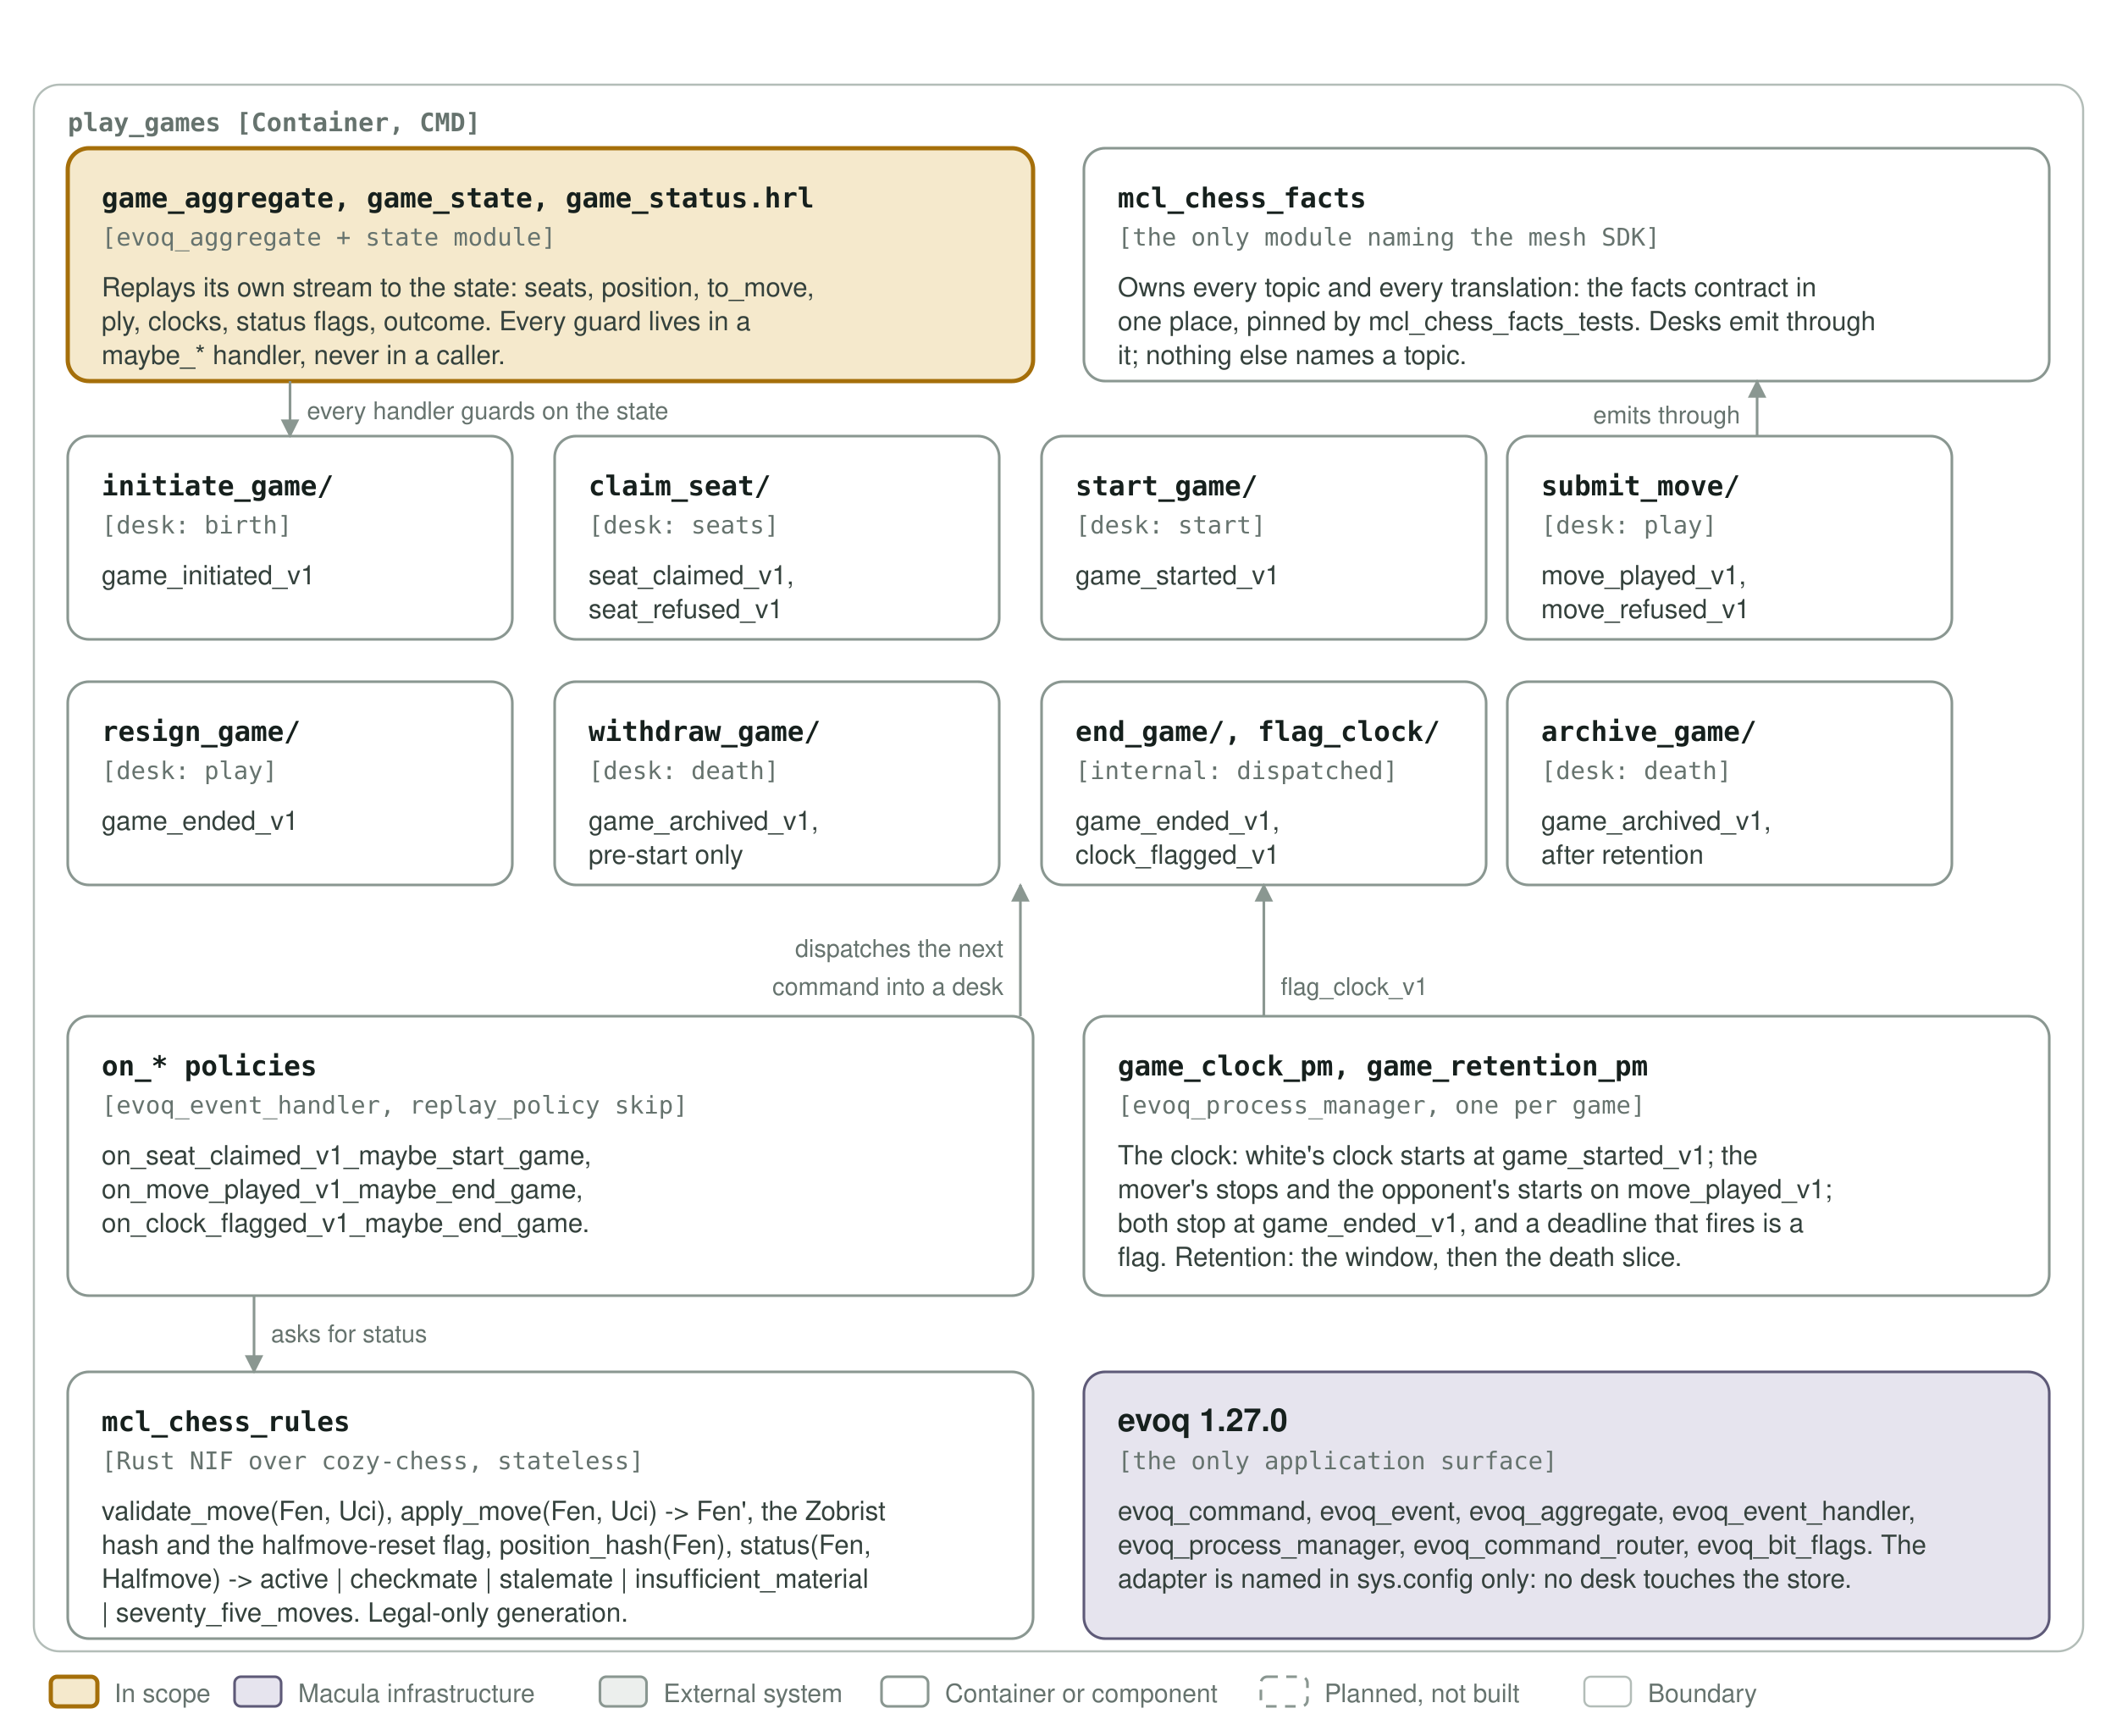
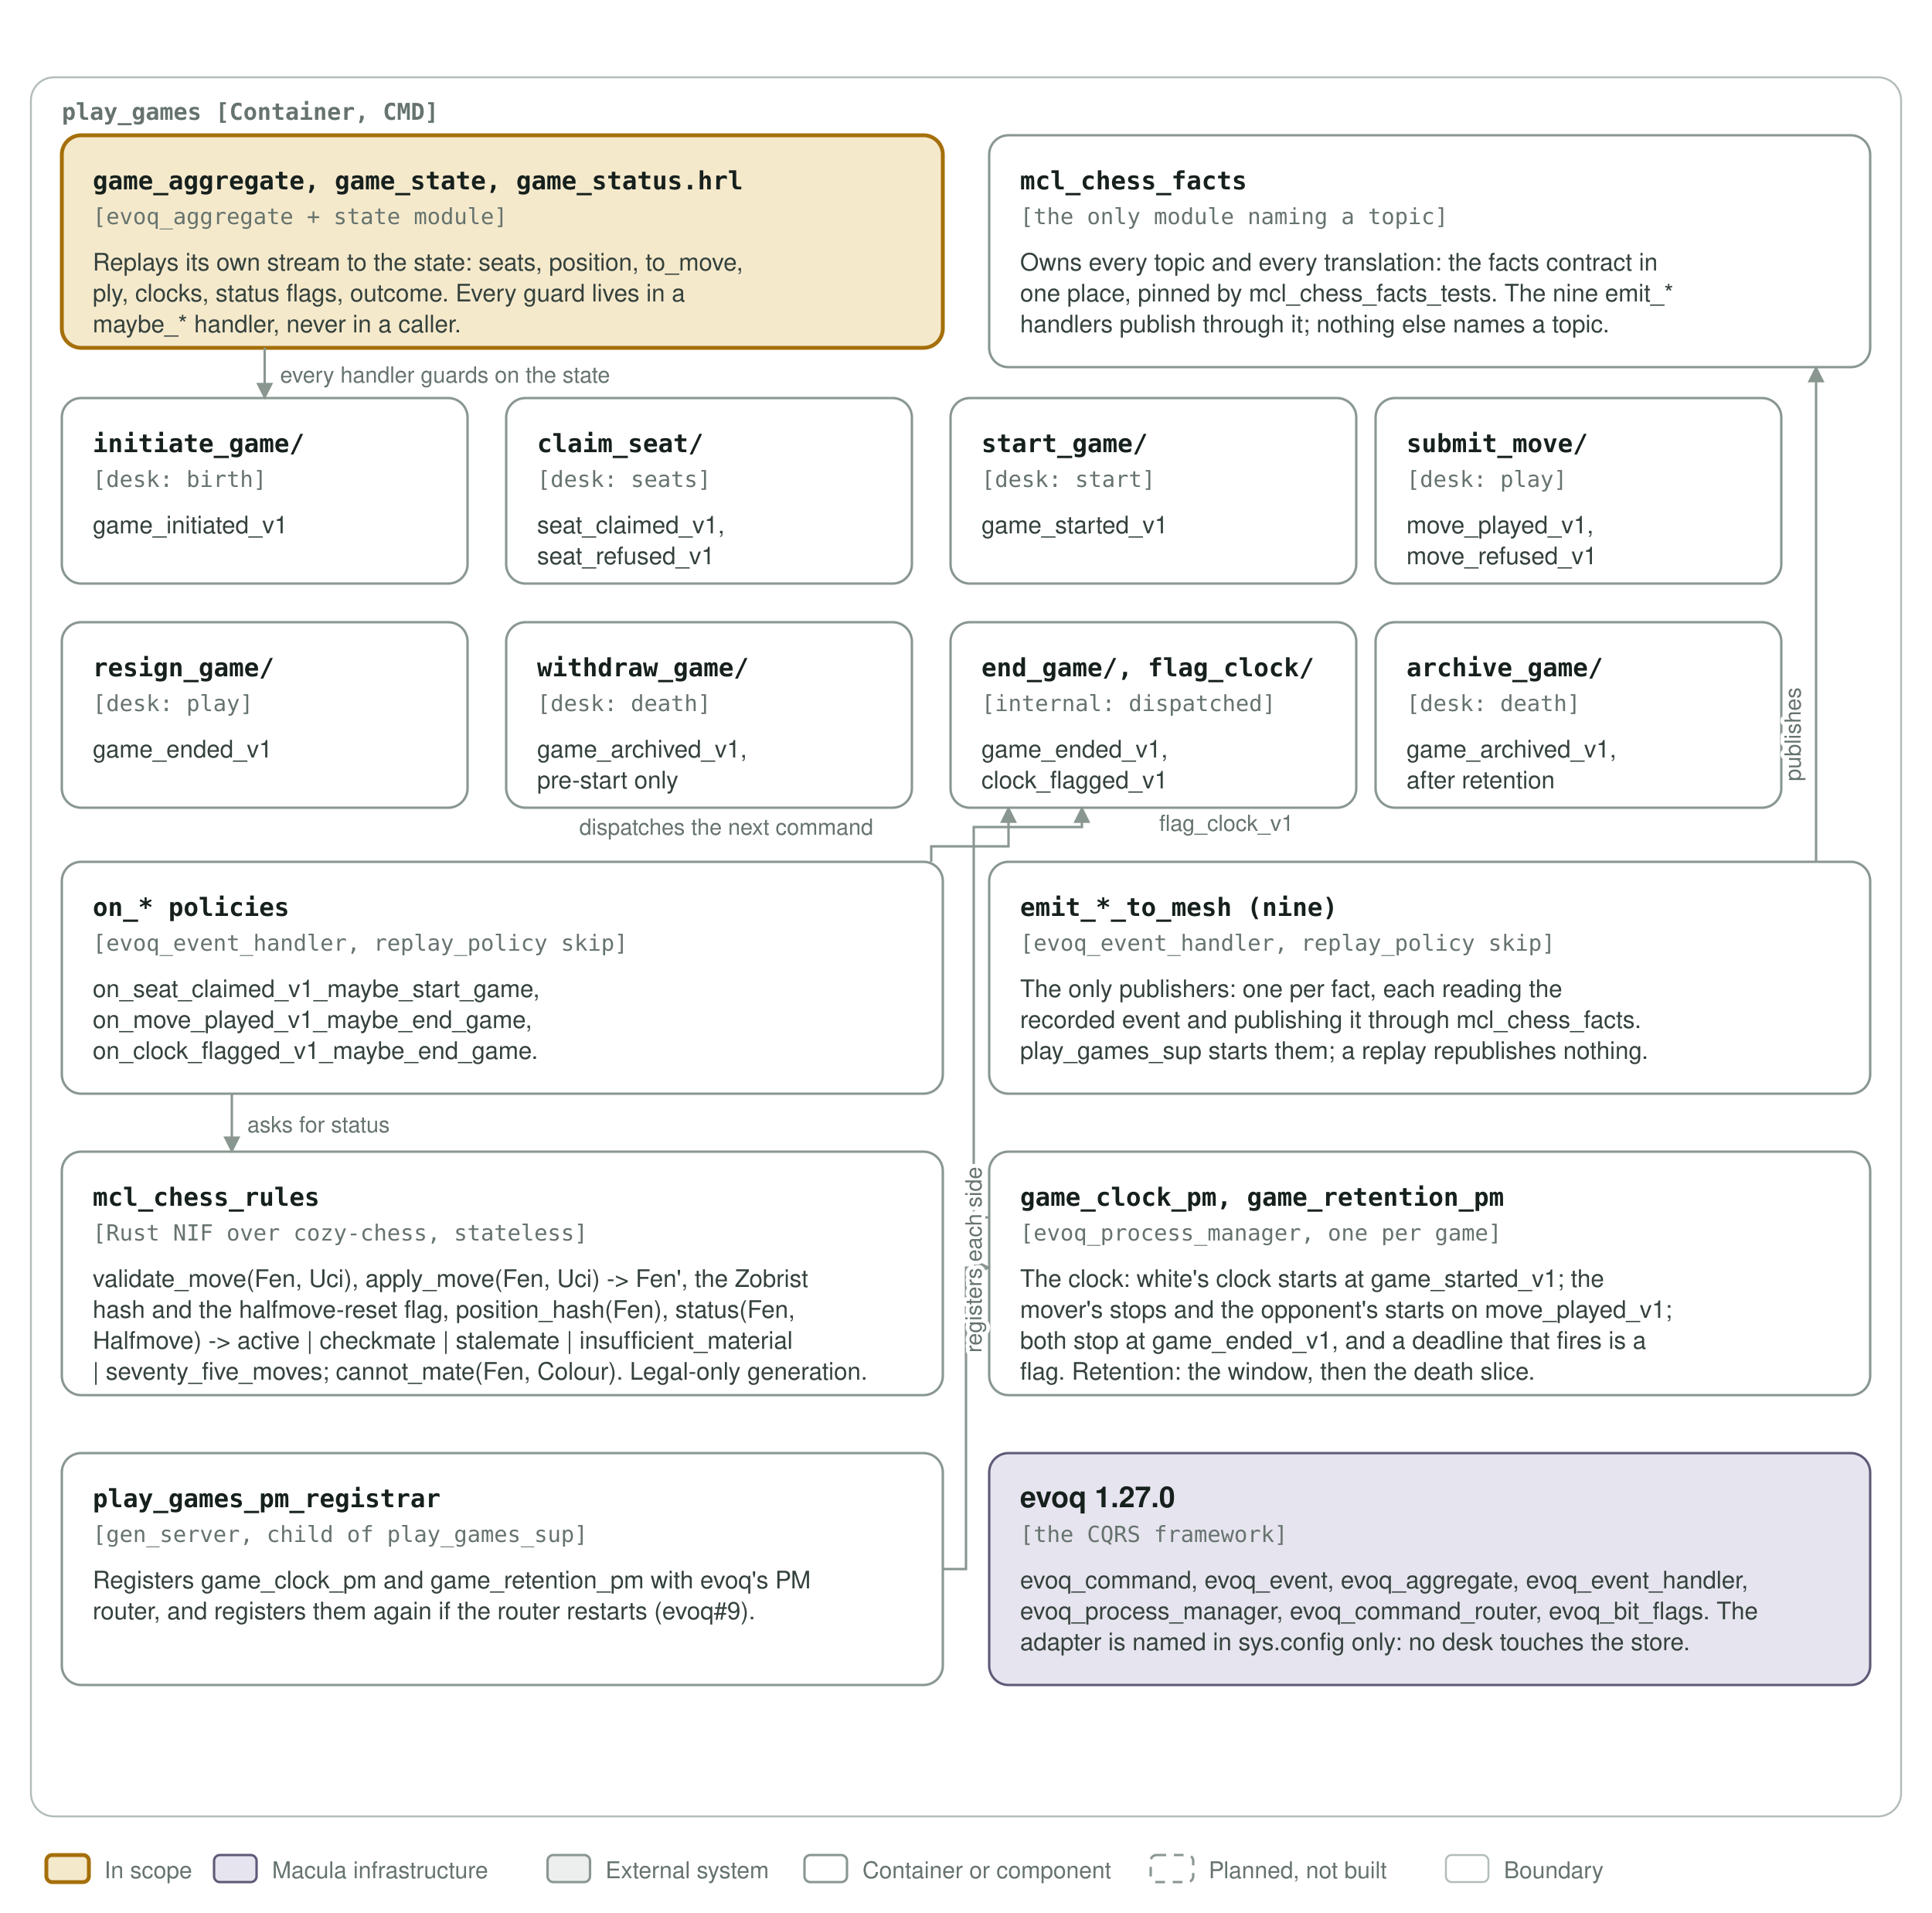
- <svg xmlns="http://www.w3.org/2000/svg" viewBox="0 0 1000 820" role="img" aria-label="mcl-chess components">
+ <svg xmlns="http://www.w3.org/2000/svg" viewBox="0 0 1000 990" role="img" aria-label="mcl-chess components">
  <style>
.t-name { font-family: "Atkinson Hyperlegible", "Segoe UI", system-ui, -apple-system, Helvetica, Arial, sans-serif; font-size: 15px; font-weight: 700; }
.t-desc { font-family: "Atkinson Hyperlegible", "Segoe UI", system-ui, -apple-system, Helvetica, Arial, sans-serif; font-size: 12.5px; }
.t-rel { font-family: "Atkinson Hyperlegible", "Segoe UI", system-ui, -apple-system, Helvetica, Arial, sans-serif; font-size: 11.5px; paint-order: stroke; stroke-width: 4px; stroke-linejoin: round; }
.t-code { font-family: "JetBrains Mono", ui-monospace, Menlo, Consolas, monospace; font-size: 13px; font-weight: 600; }
.t-type { font-family: "JetBrains Mono", ui-monospace, Menlo, Consolas, monospace; font-size: 11.5px; }
.t-bound { font-family: "JetBrains Mono", ui-monospace, Menlo, Consolas, monospace; font-size: 12px; font-weight: 600; }
.t-leg { font-family: "Atkinson Hyperlegible", "Segoe UI", system-ui, -apple-system, Helvetica, Arial, sans-serif; font-size: 12px; }
.edge { fill: none; stroke-width: 1.25; }
.edge-later { fill: none; stroke-width: 1.25; stroke-dasharray: 5 4; }
.bg { fill: #FFFFFF; }
.b-sys { fill: #F5E9CC; stroke: #A56F0A; stroke-width: 2; }
.b-per { fill: #E3EBF2; stroke: #3B5B7A; stroke-width: 1.25; }
.b-mac { fill: #E6E4EE; stroke: #5E5A78; stroke-width: 1.25; }
.b-ext { fill: #ECEFED; stroke: #8A9791; stroke-width: 1.25; }
.b-cmp { fill: #FFFFFF; stroke: #8A9791; stroke-width: 1.25; }
.b-later { fill: none; stroke: #8A9791; stroke-width: 1.25; stroke-dasharray: 5 4; }
.bound { fill: none; stroke: #B3BDB8; stroke-width: 1; }
.head { fill: #3B5B7A; }
.t-name, .t-code { fill: #16201D; }
.t-type, .t-bound, .t-leg { fill: #66736E; }
.t-desc { fill: #34413C; }
.t-rel { fill: #66736E; stroke: #FFFFFF; }
.edge, .edge-later { stroke: #8A9791; }
.arrowhead { fill: #8A9791; }
@media (prefers-color-scheme: dark) {
.bg { fill: #171F1C; }
.b-sys { fill: #3A2E13; stroke: #E3AA3C; }
.b-per { fill: #1D2A36; stroke: #8EB4D8; }
.b-mac { fill: #26243A; stroke: #A9A4C8; }
.b-ext { fill: #1C2421; stroke: #7D8B85; }
.b-cmp { fill: #171F1C; stroke: #7D8B85; }
.b-later { stroke: #7D8B85; }
.bound { stroke: #4A5752; }
.head { fill: #8EB4D8; }
.t-name, .t-code { fill: #E6ECE9; }
.t-type, .t-bound, .t-leg { fill: #93A09A; }
.t-desc { fill: #C3CDC8; }
.t-rel { fill: #93A09A; stroke: #171F1C; }
.edge, .edge-later { stroke: #7D8B85; }
.arrowhead { fill: #7D8B85; }
}
</style>
  <defs>
    <marker id="a" viewBox="0 0 10 10" refX="9" refY="5" markerWidth="7" markerHeight="7" orient="auto-start-reverse">
      <path class="arrowhead" d="M0 0L10 5L0 10z" />
    </marker>
  </defs>
-   <rect class="bg" x="0" y="0" width="1000" height="820" />
-   <rect class="bound" x="16" y="40" width="968" height="740" rx="12" />
+   <rect class="bg" x="0" y="0" width="1000" height="990" />
+   <rect class="bound" x="16" y="40" width="968" height="900" rx="12" />
  <text class="t-bound" x="32" y="62">play_games [Container, CMD]</text>
  <rect class="b-sys" x="32" y="70" width="456" height="110" rx="10" />
  <text class="t-code" x="48" y="98">game_aggregate, game_state, game_status.hrl</text>
  <text class="t-type" x="48" y="116">[evoq_aggregate + state module]</text>
  <text class="t-desc" x="48" y="140">Replays its own stream to the state: seats, position, to_move,</text>
  <text class="t-desc" x="48" y="156">ply, clocks, status flags, outcome. Every guard lives in a</text>
  <text class="t-desc" x="48" y="172">maybe_* handler, never in a caller.</text>
-   <rect class="b-cmp" x="512" y="70" width="456" height="110" rx="10" />
+   <rect class="b-cmp" x="512" y="70" width="456" height="120" rx="10" />
  <text class="t-code" x="528" y="98">mcl_chess_facts</text>
-   <text class="t-type" x="528" y="116">[the only module naming the mesh SDK]</text>
+   <text class="t-type" x="528" y="116">[the only module naming a topic]</text>
  <text class="t-desc" x="528" y="140">Owns every topic and every translation: the facts contract in</text>
-   <text class="t-desc" x="528" y="156">one place, pinned by mcl_chess_facts_tests. Desks emit through</text>
-   <text class="t-desc" x="528" y="172">it; nothing else names a topic.</text>
+   <text class="t-desc" x="528" y="156">one place, pinned by mcl_chess_facts_tests. The nine emit_*</text>
+   <text class="t-desc" x="528" y="172">handlers publish through it; nothing else names a topic.</text>
  <rect class="b-cmp" x="32" y="206" width="210" height="96" rx="10" />
  <text class="t-code" x="48" y="234">initiate_game/</text>
  <text class="t-type" x="48" y="252">[desk: birth]</text>
  <text class="t-desc" x="48" y="276">game_initiated_v1</text>
  <rect class="b-cmp" x="262" y="206" width="210" height="96" rx="10" />
  <text class="t-code" x="278" y="234">claim_seat/</text>
  <text class="t-type" x="278" y="252">[desk: seats]</text>
  <text class="t-desc" x="278" y="276">seat_claimed_v1,</text>
  <text class="t-desc" x="278" y="292">seat_refused_v1</text>
  <rect class="b-cmp" x="492" y="206" width="210" height="96" rx="10" />
  <text class="t-code" x="508" y="234">start_game/</text>
  <text class="t-type" x="508" y="252">[desk: start]</text>
  <text class="t-desc" x="508" y="276">game_started_v1</text>
  <rect class="b-cmp" x="712" y="206" width="210" height="96" rx="10" />
  <text class="t-code" x="728" y="234">submit_move/</text>
  <text class="t-type" x="728" y="252">[desk: play]</text>
  <text class="t-desc" x="728" y="276">move_played_v1,</text>
  <text class="t-desc" x="728" y="292">move_refused_v1</text>
  <rect class="b-cmp" x="32" y="322" width="210" height="96" rx="10" />
  <text class="t-code" x="48" y="350">resign_game/</text>
  <text class="t-type" x="48" y="368">[desk: play]</text>
  <text class="t-desc" x="48" y="392">game_ended_v1</text>
  <rect class="b-cmp" x="262" y="322" width="210" height="96" rx="10" />
  <text class="t-code" x="278" y="350">withdraw_game/</text>
  <text class="t-type" x="278" y="368">[desk: death]</text>
  <text class="t-desc" x="278" y="392">game_archived_v1,</text>
  <text class="t-desc" x="278" y="408">pre-start only</text>
  <rect class="b-cmp" x="492" y="322" width="210" height="96" rx="10" />
  <text class="t-code" x="508" y="350">end_game/, flag_clock/</text>
  <text class="t-type" x="508" y="368">[internal: dispatched]</text>
  <text class="t-desc" x="508" y="392">game_ended_v1,</text>
  <text class="t-desc" x="508" y="408">clock_flagged_v1</text>
  <rect class="b-cmp" x="712" y="322" width="210" height="96" rx="10" />
  <text class="t-code" x="728" y="350">archive_game/</text>
  <text class="t-type" x="728" y="368">[desk: death]</text>
  <text class="t-desc" x="728" y="392">game_archived_v1,</text>
  <text class="t-desc" x="728" y="408">after retention</text>
-   <rect class="b-cmp" x="32" y="480" width="456" height="132" rx="10" />
-   <text class="t-code" x="48" y="508">on_* policies</text>
-   <text class="t-type" x="48" y="526">[evoq_event_handler, replay_policy skip]</text>
-   <text class="t-desc" x="48" y="550">on_seat_claimed_v1_maybe_start_game,</text>
-   <text class="t-desc" x="48" y="566">on_move_played_v1_maybe_end_game,</text>
-   <text class="t-desc" x="48" y="582">on_clock_flagged_v1_maybe_end_game.</text>
-   <rect class="b-cmp" x="512" y="480" width="456" height="132" rx="10" />
-   <text class="t-code" x="528" y="508">game_clock_pm, game_retention_pm</text>
-   <text class="t-type" x="528" y="526">[evoq_process_manager, one per game]</text>
-   <text class="t-desc" x="528" y="550">The clock: white's clock starts at game_started_v1; the</text>
-   <text class="t-desc" x="528" y="566">mover's stops and the opponent's starts on move_played_v1;</text>
-   <text class="t-desc" x="528" y="582">both stop at game_ended_v1, and a deadline that fires is a</text>
-   <text class="t-desc" x="528" y="598">flag. Retention: the window, then the death slice.</text>
-   <rect class="b-cmp" x="32" y="648" width="456" height="126" rx="10" />
-   <text class="t-code" x="48" y="676">mcl_chess_rules</text>
-   <text class="t-type" x="48" y="694">[Rust NIF over cozy-chess, stateless]</text>
-   <text class="t-desc" x="48" y="718">validate_move(Fen, Uci), apply_move(Fen, Uci) -&gt; Fen', the Zobrist</text>
-   <text class="t-desc" x="48" y="734">hash and the halfmove-reset flag, position_hash(Fen), status(Fen,</text>
-   <text class="t-desc" x="48" y="750">Halfmove) -&gt; active | checkmate | stalemate | insufficient_material</text>
-   <text class="t-desc" x="48" y="766">| seventy_five_moves. Legal-only generation.</text>
-   <rect class="b-mac" x="512" y="648" width="456" height="126" rx="10" />
-   <text class="t-name" x="528" y="676">evoq 1.27.0</text>
-   <text class="t-type" x="528" y="694">[the only application surface]</text>
-   <text class="t-desc" x="528" y="718">evoq_command, evoq_event, evoq_aggregate, evoq_event_handler,</text>
-   <text class="t-desc" x="528" y="734">evoq_process_manager, evoq_command_router, evoq_bit_flags. The</text>
-   <text class="t-desc" x="528" y="750">adapter is named in sys.config only: no desk touches the store.</text>
+   <rect class="b-cmp" x="32" y="446" width="456" height="120" rx="10" />
+   <text class="t-code" x="48" y="474">on_* policies</text>
+   <text class="t-type" x="48" y="492">[evoq_event_handler, replay_policy skip]</text>
+   <text class="t-desc" x="48" y="516">on_seat_claimed_v1_maybe_start_game,</text>
+   <text class="t-desc" x="48" y="532">on_move_played_v1_maybe_end_game,</text>
+   <text class="t-desc" x="48" y="548">on_clock_flagged_v1_maybe_end_game.</text>
+   <rect class="b-cmp" x="512" y="446" width="456" height="120" rx="10" />
+   <text class="t-code" x="528" y="474">emit_*_to_mesh (nine)</text>
+   <text class="t-type" x="528" y="492">[evoq_event_handler, replay_policy skip]</text>
+   <text class="t-desc" x="528" y="516">The only publishers: one per fact, each reading the</text>
+   <text class="t-desc" x="528" y="532">recorded event and publishing it through mcl_chess_facts.</text>
+   <text class="t-desc" x="528" y="548">play_games_sup starts them; a replay republishes nothing.</text>
+   <rect class="b-cmp" x="32" y="596" width="456" height="126" rx="10" />
+   <text class="t-code" x="48" y="624">mcl_chess_rules</text>
+   <text class="t-type" x="48" y="642">[Rust NIF over cozy-chess, stateless]</text>
+   <text class="t-desc" x="48" y="666">validate_move(Fen, Uci), apply_move(Fen, Uci) -&gt; Fen', the Zobrist</text>
+   <text class="t-desc" x="48" y="682">hash and the halfmove-reset flag, position_hash(Fen), status(Fen,</text>
+   <text class="t-desc" x="48" y="698">Halfmove) -&gt; active | checkmate | stalemate | insufficient_material</text>
+   <text class="t-desc" x="48" y="714">| seventy_five_moves; cannot_mate(Fen, Colour). Legal-only generation.</text>
+   <rect class="b-cmp" x="512" y="596" width="456" height="126" rx="10" />
+   <text class="t-code" x="528" y="624">game_clock_pm, game_retention_pm</text>
+   <text class="t-type" x="528" y="642">[evoq_process_manager, one per game]</text>
+   <text class="t-desc" x="528" y="666">The clock: white's clock starts at game_started_v1; the</text>
+   <text class="t-desc" x="528" y="682">mover's stops and the opponent's starts on move_played_v1;</text>
+   <text class="t-desc" x="528" y="698">both stop at game_ended_v1, and a deadline that fires is a</text>
+   <text class="t-desc" x="528" y="714">flag. Retention: the window, then the death slice.</text>
+   <rect class="b-cmp" x="32" y="752" width="456" height="120" rx="10" />
+   <text class="t-code" x="48" y="780">play_games_pm_registrar</text>
+   <text class="t-type" x="48" y="798">[gen_server, child of play_games_sup]</text>
+   <text class="t-desc" x="48" y="822">Registers game_clock_pm and game_retention_pm with evoq's PM</text>
+   <text class="t-desc" x="48" y="838">router, and registers them again if the router restarts (evoq#9).</text>
+   <rect class="b-mac" x="512" y="752" width="456" height="120" rx="10" />
+   <text class="t-name" x="528" y="780">evoq 1.27.0</text>
+   <text class="t-type" x="528" y="798">[the CQRS framework]</text>
+   <text class="t-desc" x="528" y="822">evoq_command, evoq_event, evoq_aggregate, evoq_event_handler,</text>
+   <text class="t-desc" x="528" y="838">evoq_process_manager, evoq_command_router, evoq_bit_flags. The</text>
+   <text class="t-desc" x="528" y="854">adapter is named in sys.config only: no desk touches the store.</text>
  <path class="edge" d="M137 180V206" marker-end="url(#a)" />
  <text class="t-rel" x="145" y="198">every handler guards on the state</text>
-   <path class="edge" d="M830 206V180" marker-end="url(#a)" />
-   <text class="t-rel" x="822" y="200" text-anchor="end">emits through</text>
-   <path class="edge" d="M482 480V418" marker-end="url(#a)" />
-   <text class="t-rel" x="474" y="452" text-anchor="end">dispatches the next</text>
-   <text class="t-rel" x="474" y="470" text-anchor="end">command into a desk</text>
-   <path class="edge" d="M597 480V418" marker-end="url(#a)" />
-   <text class="t-rel" x="605" y="470">flag_clock_v1</text>
-   <path class="edge" d="M120 612V648" marker-end="url(#a)" />
-   <text class="t-rel" x="128" y="634">asks for status</text>
-   <rect class="b-sys" x="24" y="792" width="22" height="14" rx="3" />
-   <text class="t-leg" x="54" y="804">In scope</text>
-   <rect class="b-mac" x="110.8" y="792" width="22" height="14" rx="3" />
-   <text class="t-leg" x="140.8" y="804">Macula infrastructure</text>
-   <rect class="b-ext" x="283.4" y="792" width="22" height="14" rx="3" />
-   <text class="t-leg" x="313.4" y="804">External system</text>
-   <rect class="b-cmp" x="416.4" y="792" width="22" height="14" rx="3" />
-   <text class="t-leg" x="446.4" y="804">Container or component</text>
-   <rect class="b-later" x="595.6" y="792" width="22" height="14" rx="3" />
-   <text class="t-leg" x="625.6" y="804">Planned, not built</text>
-   <rect class="bound" x="748.4" y="792" width="22" height="14" rx="3" />
-   <text class="t-leg" x="778.4" y="804">Boundary</text>
+   <path class="edge" d="M482 446V438H522V418" marker-end="url(#a)" />
+   <text class="t-rel" x="452" y="432" text-anchor="end">dispatches the next command</text>
+   <path class="edge" d="M512 630H504V428H560V418" marker-end="url(#a)" />
+   <text class="t-rel" x="600" y="430">flag_clock_v1</text>
+   <path class="edge" d="M940 446V190" marker-end="url(#a)" />
+   <text class="t-rel" x="932" y="380" text-anchor="middle" transform="rotate(-90 932 380)">publishes</text>
+   <path class="edge" d="M488 812H500V656H512" marker-end="url(#a)" />
+   <text class="t-rel" x="508" y="700" transform="rotate(-90 508 700)">registers each side</text>
+   <path class="edge" d="M120 566V596" marker-end="url(#a)" />
+   <text class="t-rel" x="128" y="586">asks for status</text>
+   <rect class="b-sys" x="24" y="960" width="22" height="14" rx="3" />
+   <text class="t-leg" x="54" y="972">In scope</text>
+   <rect class="b-mac" x="110.8" y="960" width="22" height="14" rx="3" />
+   <text class="t-leg" x="140.8" y="972">Macula infrastructure</text>
+   <rect class="b-ext" x="283.4" y="960" width="22" height="14" rx="3" />
+   <text class="t-leg" x="313.4" y="972">External system</text>
+   <rect class="b-cmp" x="416.4" y="960" width="22" height="14" rx="3" />
+   <text class="t-leg" x="446.4" y="972">Container or component</text>
+   <rect class="b-later" x="595.6" y="960" width="22" height="14" rx="3" />
+   <text class="t-leg" x="625.6" y="972">Planned, not built</text>
+   <rect class="bound" x="748.4" y="960" width="22" height="14" rx="3" />
+   <text class="t-leg" x="778.4" y="972">Boundary</text>
</svg>
